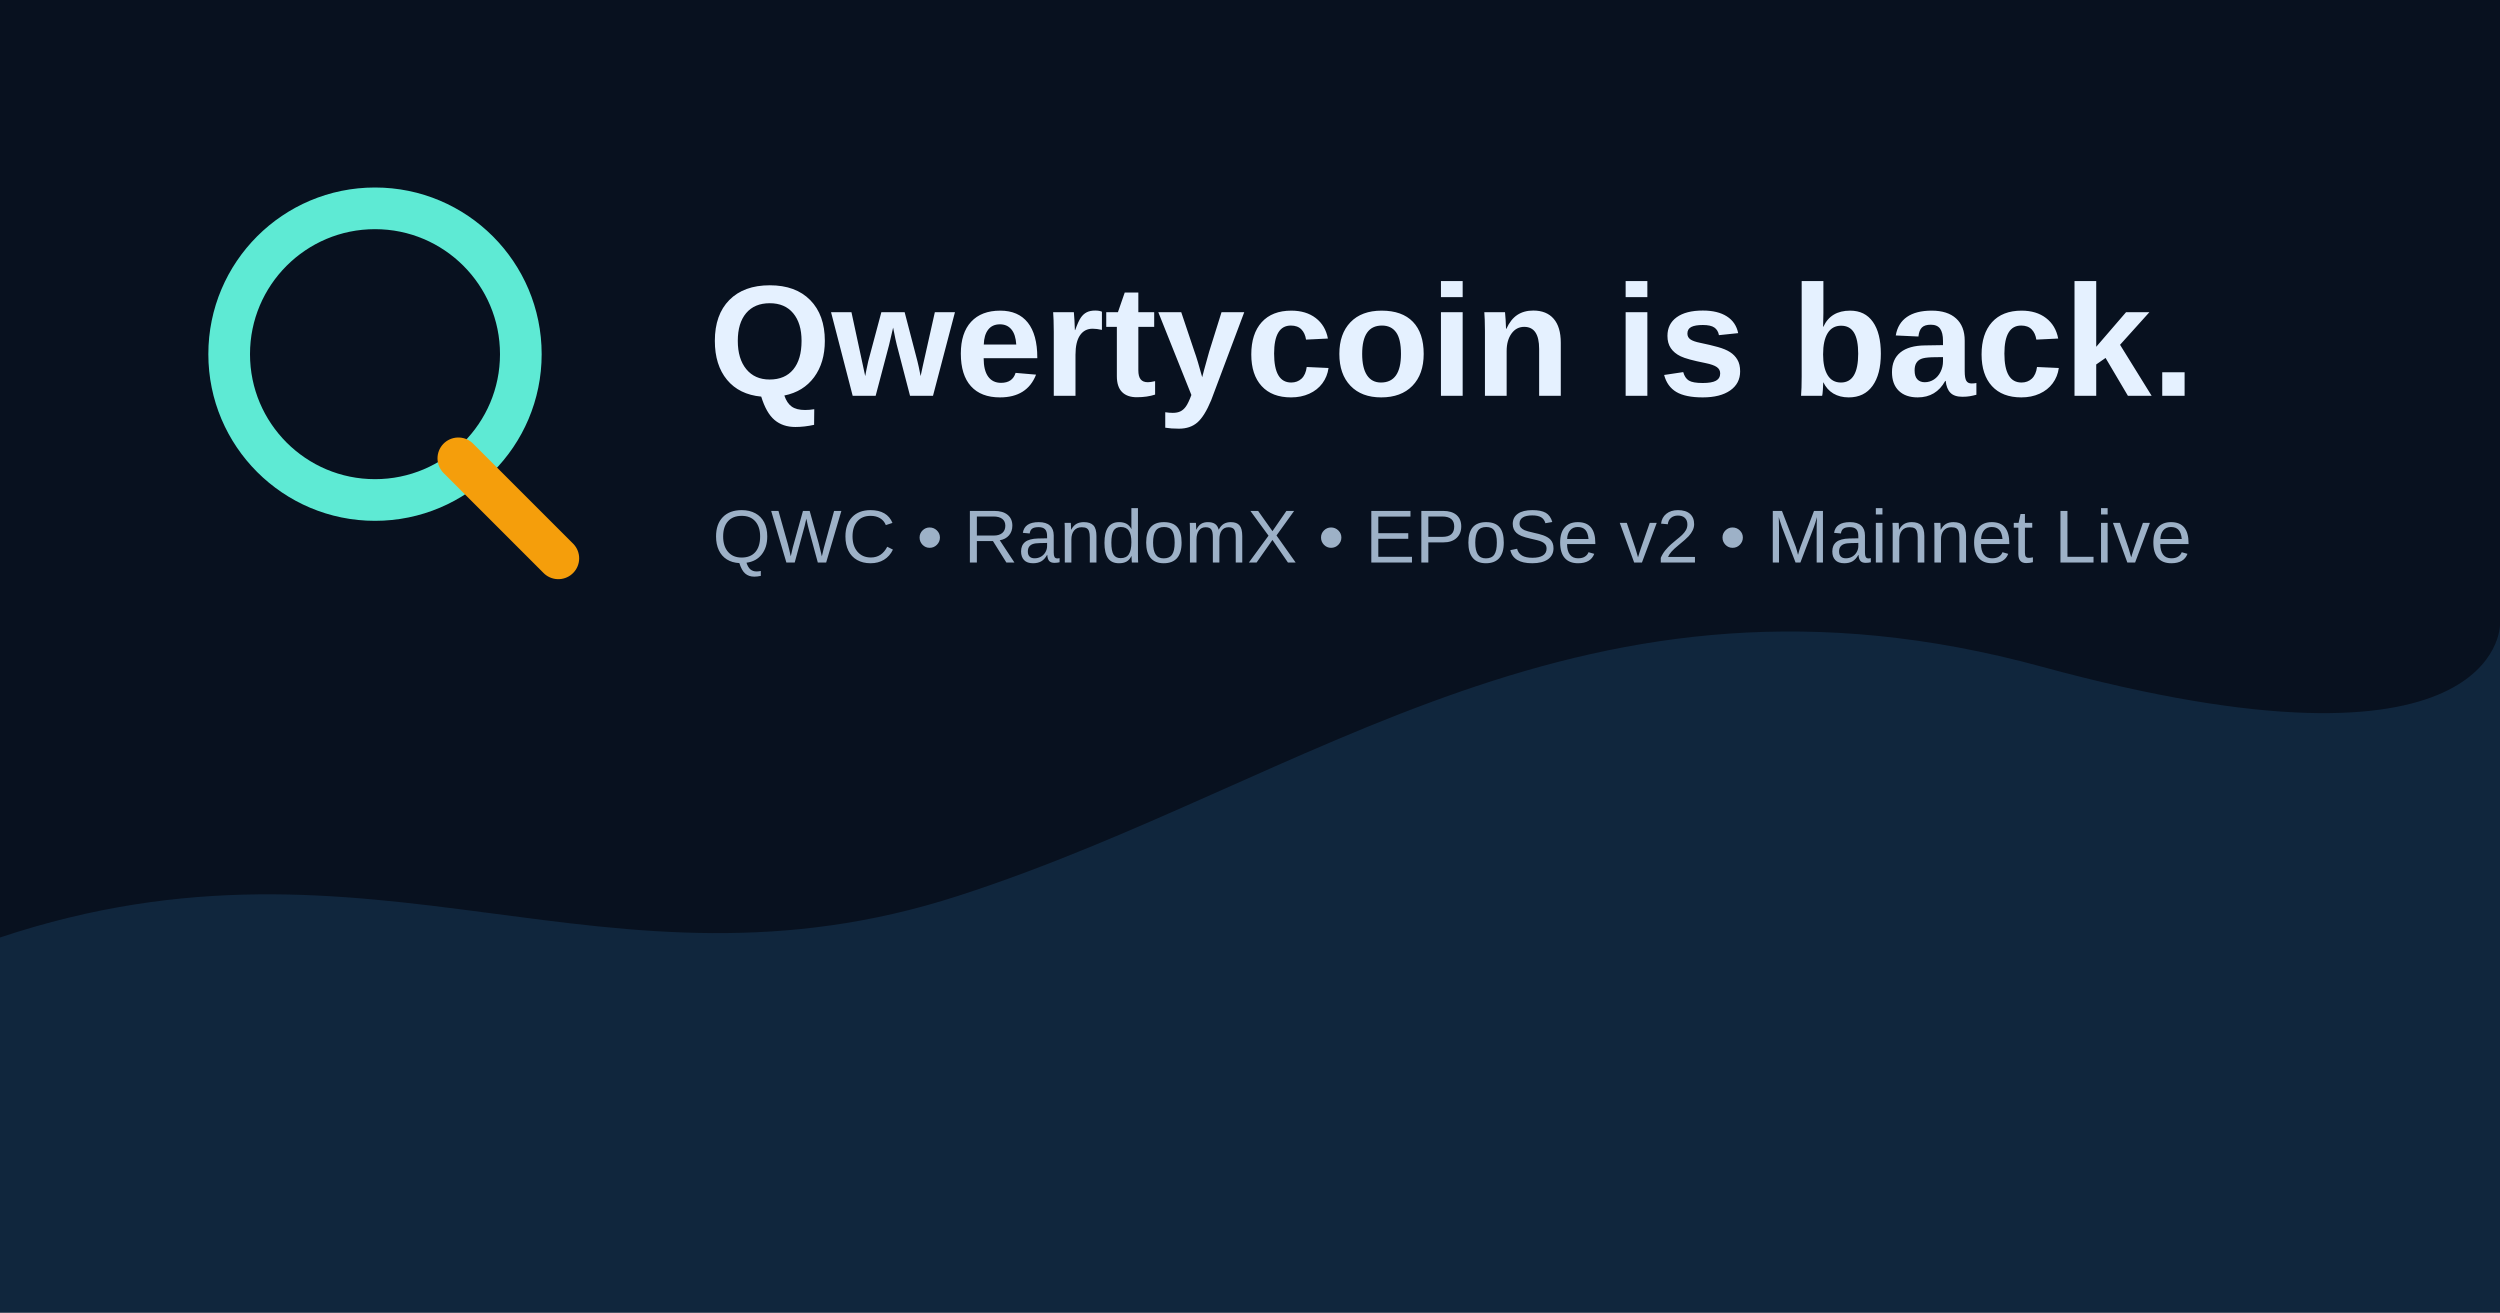
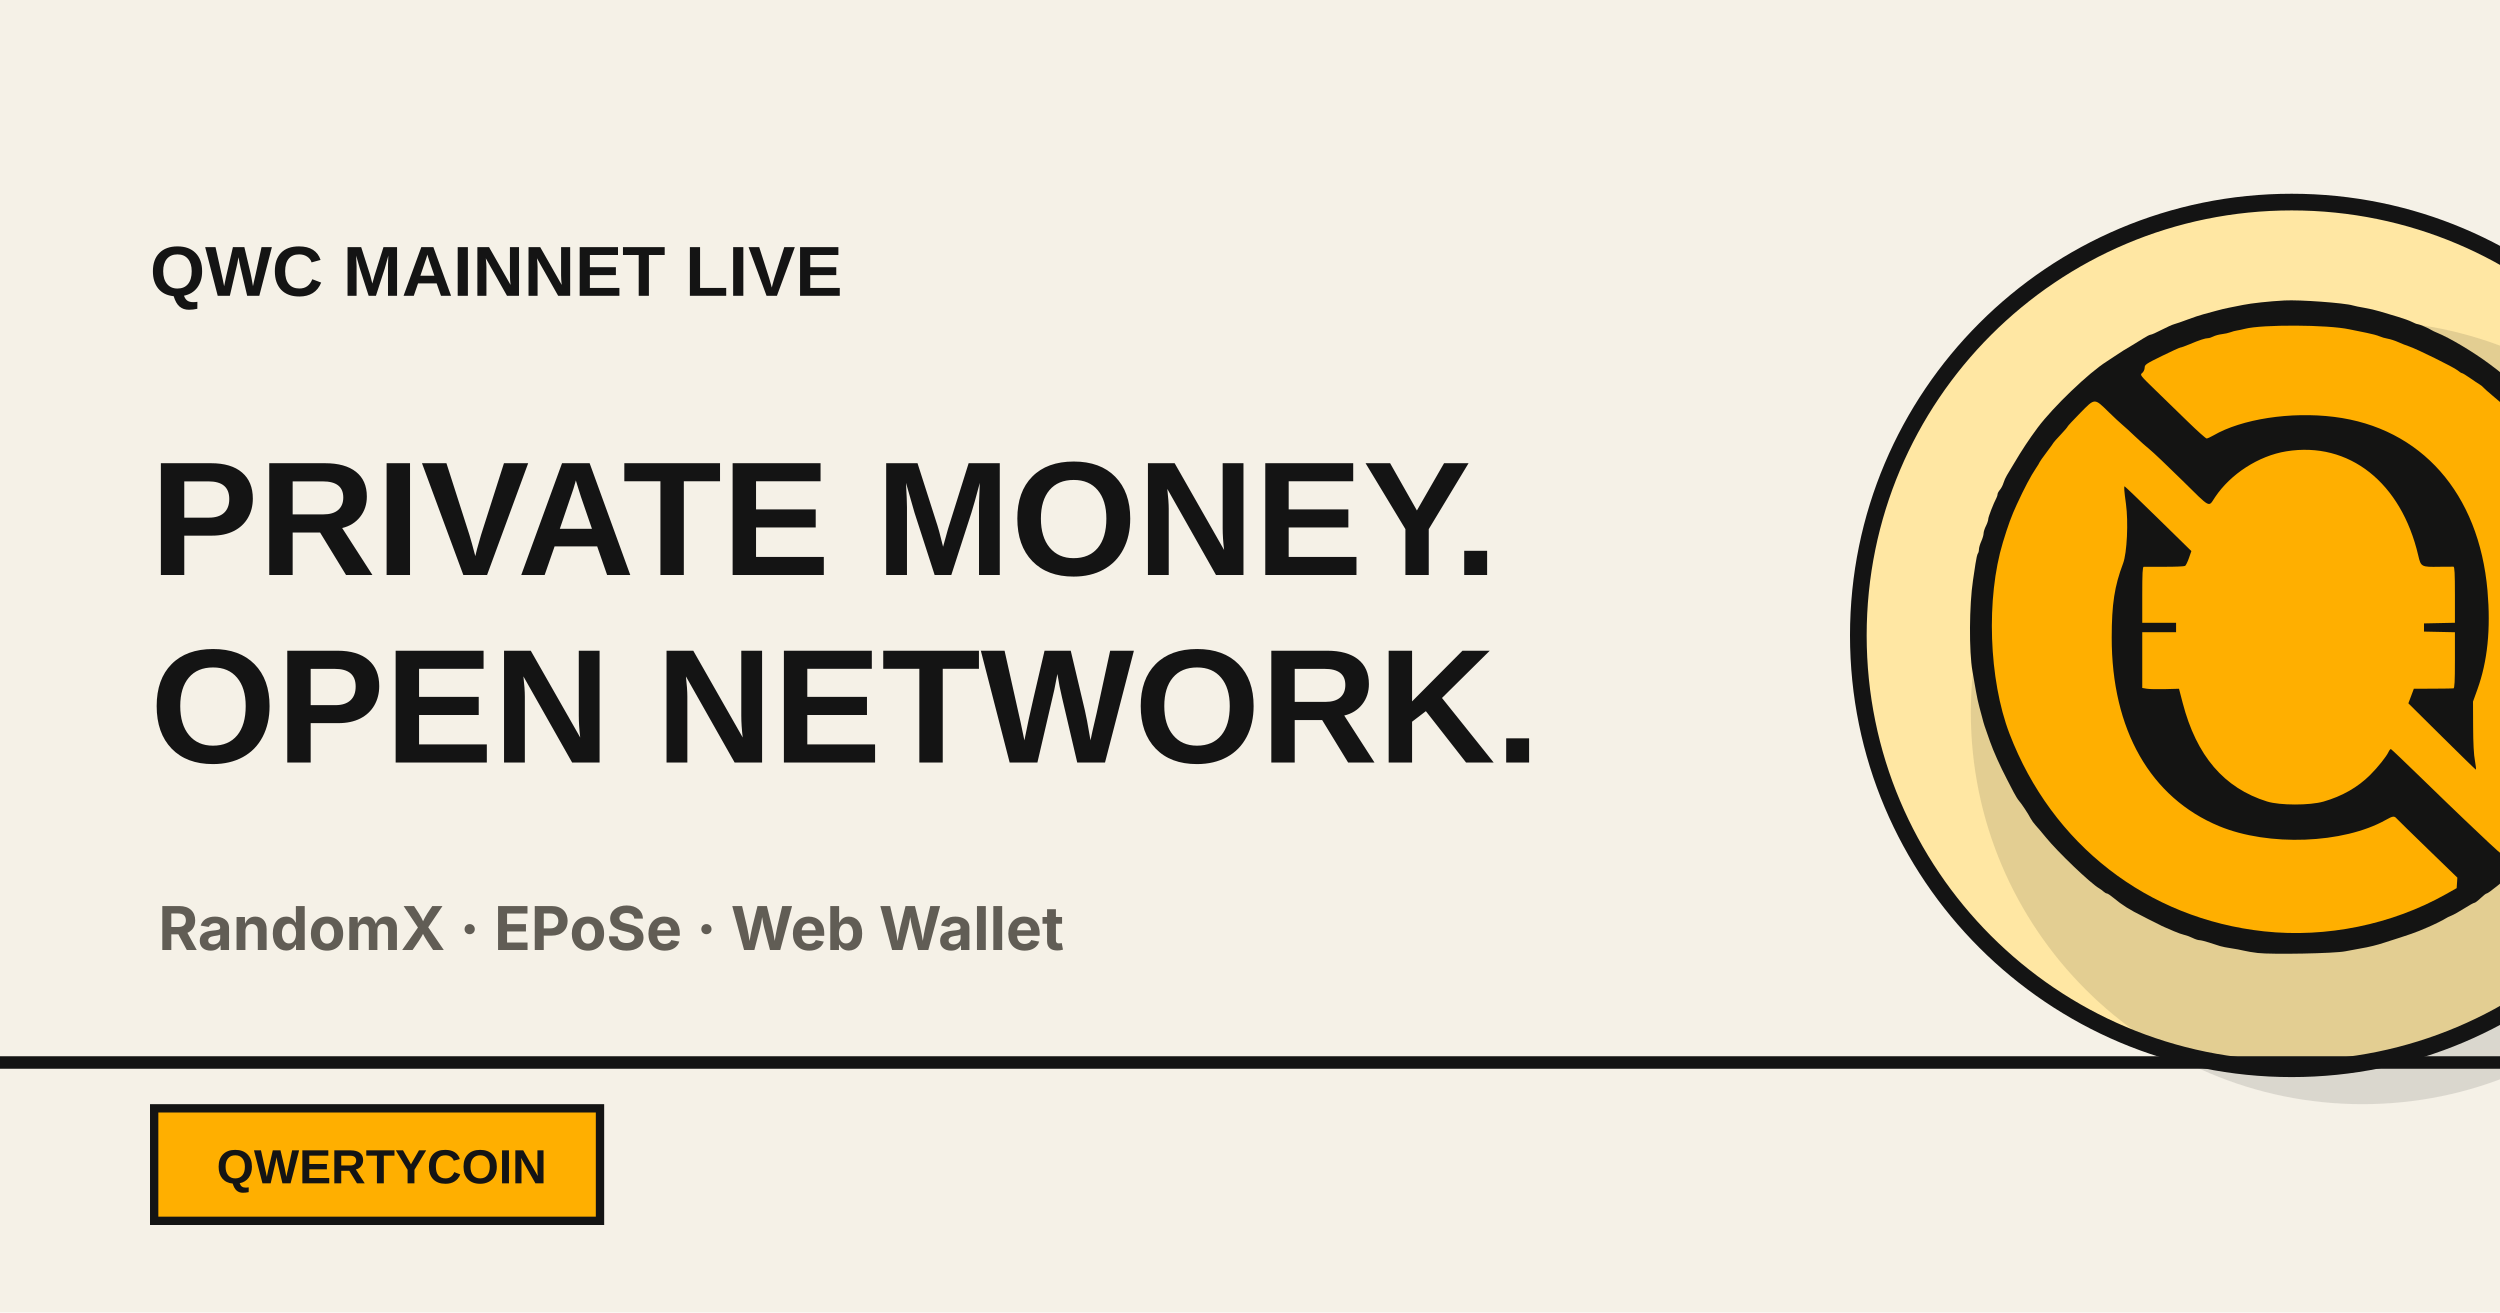
<svg xmlns="http://www.w3.org/2000/svg" viewBox="0 0 1200 630">
-   <rect width="1200" height="630" fill="#08111f" />
-   <path d="M0 450c180-60 290 35 460-20s300-170 520-110 220-20 220-20v330H0z" fill="#10263d" />
-   <circle cx="180" cy="170" r="70" fill="none" stroke="#5eead4" stroke-width="20" />
-   <path d="M220 220l48 48" stroke="#f59e0b" stroke-width="20" stroke-linecap="round" />
-   <text x="340" y="190" fill="#e5f1ff" font-family="Arial, sans-serif" font-size="76" font-weight="700">Qwertycoin is back.</text>
-   <text x="342" y="270" fill="#9db1c7" font-family="Arial, sans-serif" font-size="36">QWC • RandomX • EPoSe v2 • Mainnet Live</text>
+   <rect width="1200" height="630" fill="#F5F1E7" />
+   <circle cx="1100" cy="305" r="208" fill="#FFE7A3" stroke="#141414" stroke-width="8" />
+   <circle cx="1134" cy="342" r="188" fill="#141414" opacity=".12" />
+   <g transform="translate(923 122) scale(.56)">
+     <path id="black-outline" fill="#141413" fill-rule="evenodd" d="M287.00,598.99 C282.88,598.52 277.48,597.61 275.00,596.98 C272.52,596.35 267.64,595.44 264.14,594.94 C260.65,594.45 256.37,593.60 254.64,593.05 C252.91,592.50 248.69,591.14 245.25,590.03 C241.81,588.91 238.08,588.00 236.96,588.00 C235.84,588.00 233.25,587.15 231.21,586.12 C229.17,585.09 225.99,583.92 224.15,583.52 C222.31,583.12 218.26,581.68 215.15,580.32 C212.04,578.96 208.38,577.37 207.00,576.80 C205.62,576.23 203.82,575.37 203.00,574.88 C202.18,574.39 199.93,573.26 198.00,572.37 C196.07,571.48 193.82,570.37 193.00,569.89 C192.18,569.42 190.15,568.37 188.50,567.55 C177.32,562.05 170.81,557.96 163.37,551.75 C160.90,549.69 158.38,548.00 157.77,548.00 C157.16,548.00 155.83,547.25 154.82,546.34 C153.81,545.43 152.13,544.19 151.09,543.59 C143.65,539.31 115.46,512.34 105.16,499.64 C102.10,495.87 98.31,491.40 96.73,489.71 C95.16,488.03 93.16,485.27 92.28,483.58 C90.17,479.49 84.54,470.99 82.31,468.51 C81.33,467.42 79.24,464.04 77.68,461.01 C76.11,457.98 73.55,453.02 71.98,450.00 C65.97,438.43 60.58,426.40 57.46,417.62 C52.60,403.93 52.26,402.87 51.02,398.00 C50.39,395.52 49.19,391.02 48.34,388.00 C47.49,384.98 46.19,378.90 45.44,374.50 C44.70,370.10 43.36,362.45 42.47,357.50 C39.45,340.74 39.69,300.66 42.93,279.50 C43.43,276.20 44.38,269.90 45.03,265.50 C45.67,261.10 46.61,257.07 47.10,256.55 C47.60,256.03 48.01,254.45 48.02,253.05 C48.03,251.65 48.93,248.54 50.02,246.14 C51.11,243.74 52.00,240.69 52.00,239.35 C52.00,238.01 52.90,235.16 54.00,233.00 C55.10,230.84 56.00,228.17 56.00,227.05 C56.00,225.28 60.44,213.85 63.09,208.76 C63.59,207.81 64.00,206.41 64.00,205.67 C64.00,204.92 64.90,203.27 66.00,202.00 C67.11,200.72 68.48,198.07 69.06,196.09 C69.65,194.12 70.97,191.15 72.01,189.50 C73.05,187.85 75.75,183.35 78.01,179.50 C84.41,168.58 91.32,158.14 98.39,148.68 C111.75,130.82 142.14,101.68 157.51,92.00 C158.82,91.17 161.83,89.18 164.20,87.58 C169.49,83.98 174.26,80.99 179.50,77.99 C181.70,76.72 185.83,74.19 188.67,72.35 C191.51,70.51 194.47,69.00 195.24,69.00 C196.02,69.00 200.21,67.14 204.57,64.87 C208.93,62.59 213.85,60.39 215.50,59.97 C217.15,59.55 222.32,57.75 227.00,55.99 C231.68,54.22 237.75,52.19 240.50,51.49 C243.25,50.78 248.20,49.43 251.50,48.50 C254.80,47.56 259.75,46.38 262.50,45.87 C265.25,45.36 270.65,44.29 274.50,43.49 C281.36,42.06 297.11,40.37 310.00,39.68 C322.89,38.98 361.41,41.80 368.47,43.95 C370.14,44.46 374.59,45.38 378.37,45.99 C382.16,46.60 388.23,48.01 391.87,49.13 C395.52,50.24 402.32,52.29 407.00,53.66 C411.68,55.04 417.16,57.03 419.20,58.08 C421.23,59.14 423.45,60.00 424.13,60.00 C425.42,60.00 433.40,63.43 436.00,65.11 C436.82,65.64 438.85,66.61 440.50,67.27 C451.33,71.62 471.91,83.88 485.80,94.27 C492.18,99.04 493.92,100.41 497.76,103.73 C499.82,105.50 501.88,106.96 502.35,106.98 C503.53,107.01 529.76,133.62 533.95,139.04 C535.84,141.49 537.98,143.86 538.70,144.30 C539.41,144.74 540.00,145.56 540.00,146.12 C540.00,146.68 541.91,149.52 544.25,152.43 C546.59,155.35 549.17,158.74 550.00,159.98 C550.83,161.22 552.38,163.39 553.47,164.80 C554.55,166.21 556.12,168.62 556.97,170.15 C557.81,171.68 561.31,177.72 564.75,183.57 C568.19,189.41 571.00,194.62 571.00,195.14 C571.00,195.66 572.57,198.99 574.49,202.55 C577.98,209.01 579.57,213.05 584.95,229.00 C589.28,241.87 591.21,248.14 592.02,252.00 C592.43,253.93 593.70,259.77 594.85,265.00 C600.18,289.26 601.68,324.60 598.55,352.35 C597.63,360.52 596.51,368.17 596.06,369.35 C595.61,370.53 594.92,374.31 594.53,377.75 C594.13,381.19 593.40,384.25 592.90,384.56 C592.41,384.87 592.00,386.07 592.00,387.24 C592.00,389.29 590.74,393.73 585.40,410.50 C583.12,417.68 581.05,423.03 576.32,434.00 C572.89,441.95 564.46,458.13 560.42,464.53 C559.36,466.20 557.60,469.09 556.50,470.95 C555.40,472.81 553.11,475.94 551.42,477.92 C549.72,479.89 548.08,482.20 547.78,483.05 C547.18,484.70 538.73,495.97 534.55,500.67 C523.75,512.86 518.40,518.35 507.39,528.50 C497.58,537.55 484.60,548.00 483.15,548.00 C482.61,548.00 480.29,549.80 478.00,552.00 C475.71,554.20 473.31,556.00 472.67,556.00 C472.03,556.00 468.12,558.16 464.00,560.79 C459.88,563.42 454.93,566.20 453.00,566.95 C451.07,567.71 448.82,568.82 448.00,569.41 C446.49,570.51 437.63,574.88 433.00,576.82 C431.62,577.40 428.25,578.83 425.50,580.00 C422.75,581.17 415.55,583.70 409.50,585.62 C403.45,587.54 397.15,589.56 395.50,590.12 C389.72,592.07 381.66,594.06 375.61,595.02 C372.25,595.56 366.12,596.70 362.00,597.55 C353.20,599.38 299.35,600.41 287.00,598.99 Z" />
+     <path id="gold-face" fill="#FFAF00" fill-rule="evenodd" d="M292.50,580.46 C192.49,569.66 110.58,506.07 74.20,411.00 C56.45,364.61 54.05,294.80 68.56,247.00 C73.06,232.17 75.93,224.35 80.55,214.37 C87.08,200.24 92.47,190.06 96.80,183.63 C98.56,181.03 100.00,178.65 100.00,178.35 C100.00,178.05 102.70,174.22 106.00,169.84 C109.30,165.46 112.00,161.71 112.00,161.52 C112.00,161.32 114.69,158.31 117.98,154.83 C121.26,151.35 123.96,148.19 123.98,147.82 C123.99,147.44 128.86,142.20 134.79,136.17 C147.63,123.12 146.76,123.14 159.50,135.59 C163.90,139.89 169.07,144.70 171.00,146.29 C172.93,147.88 177.87,152.40 181.98,156.34 C186.10,160.28 191.69,165.26 194.41,167.41 C197.12,169.56 209.55,181.37 222.02,193.65 C247.29,218.53 244.52,217.10 250.37,208.34 C263.71,188.35 287.80,172.84 311.44,169.00 C365.21,160.27 410.02,195.66 424.59,258.35 C426.83,268.00 427.30,268.25 442.50,267.95 C448.55,267.83 454.06,267.79 454.75,267.87 C455.71,267.97 456.00,273.53 456.00,291.97 L456.00,315.94 L442.75,316.22 L429.50,316.50 L429.50,320.00 L429.50,323.50 L442.75,323.78 L456.00,324.06 L456.00,348.03 C456.00,366.44 455.71,372.04 454.75,372.19 C454.06,372.29 446.14,372.40 437.15,372.44 L420.79,372.50 L418.45,378.74 L416.10,384.99 L444.61,413.24 C460.29,428.78 473.46,441.62 473.88,441.77 C474.30,441.92 473.98,438.55 473.17,434.27 C472.18,429.08 471.66,419.36 471.60,405.00 L471.50,383.50 L475.29,373.00 C483.96,348.99 486.79,321.29 483.93,288.50 C476.65,204.91 427.05,148.73 352.35,139.46 C315.13,134.84 273.31,141.28 249.00,155.37 C246.53,156.80 243.91,157.98 243.19,157.99 C242.46,157.99 235.26,151.56 227.19,143.69 C219.11,135.82 206.51,123.56 199.18,116.46 C186.09,103.76 185.89,103.51 187.93,101.86 C189.10,100.91 190.03,98.95 190.06,97.34 C190.11,94.69 191.10,94.02 204.88,87.25 C213.00,83.26 220.17,80.00 220.81,80.00 C221.45,80.00 225.02,78.71 228.74,77.14 C236.87,73.70 242.04,72.00 244.37,72.00 C245.32,72.00 247.36,71.35 248.89,70.56 C250.43,69.76 253.74,68.86 256.26,68.56 C258.78,68.26 262.11,67.52 263.67,66.91 C265.23,66.31 267.62,65.66 269.00,65.47 C270.38,65.28 273.52,64.61 276.00,63.98 C291.01,60.15 346.91,60.42 365.50,64.41 C369.35,65.23 376.01,66.60 380.30,67.43 C384.60,68.27 389.55,69.60 391.30,70.39 C393.06,71.18 396.30,72.12 398.50,72.48 C400.70,72.85 404.75,74.17 407.50,75.42 C410.25,76.67 414.30,78.27 416.50,78.97 C422.81,80.99 455.14,96.94 458.30,99.60 C459.87,100.92 461.57,102.00 462.09,102.00 C462.60,102.00 465.75,103.91 469.08,106.25 C472.42,108.59 476.03,111.00 477.11,111.61 C478.19,112.22 479.62,113.38 480.29,114.17 C480.95,114.97 484.43,118.07 488.00,121.06 C491.57,124.05 494.99,126.95 495.58,127.50 C496.18,128.05 499.50,130.97 502.96,134.00 C518.94,147.95 526.21,156.39 539.18,176.03 C550.33,192.93 556.20,204.50 566.01,229.00 C581.32,267.20 585.44,326.97 576.03,374.50 C570.63,401.81 562.24,424.01 546.76,451.97 C542.86,459.02 531.54,475.50 524.81,483.90 C517.61,492.91 497.39,514.00 495.96,514.00 C495.50,514.00 490.73,509.84 485.35,504.75 C479.97,499.66 470.38,490.58 464.04,484.57 C457.69,478.56 441.14,462.58 427.26,449.07 C413.38,435.56 401.65,424.38 401.18,424.23 C400.72,424.07 399.80,425.14 399.14,426.59 C397.33,430.56 389.99,439.77 383.38,446.36 C372.73,456.97 359.38,464.60 343.40,469.20 C331.65,472.58 305.88,472.56 295.00,469.15 C258.01,457.59 234.48,430.07 222.62,384.50 L219.50,372.50 L207.63,372.82 C201.10,372.99 194.01,372.84 191.88,372.48 L188.00,371.82 L188.00,347.91 L188.00,324.00 L202.50,324.00 L217.00,324.00 L217.00,320.00 L217.00,316.00 L202.50,316.00 L188.00,316.00 L188.00,292.00 C188.00,273.49 188.29,267.99 189.25,267.96 C189.94,267.93 197.93,267.94 207.00,267.96 C216.07,267.99 224.06,267.65 224.73,267.21 C225.41,266.76 226.90,263.72 228.03,260.45 L230.10,254.50 L201.80,226.78 C186.23,211.53 173.24,199.04 172.92,199.03 C172.21,198.99 172.50,202.96 174.02,213.93 C176.19,229.60 174.93,256.13 171.59,265.00 C164.18,284.70 161.86,299.74 161.82,328.50 C161.72,407.50 194.97,465.87 254.00,490.31 C296.21,507.79 360.37,505.37 396.73,484.94 C402.82,481.52 404.01,481.37 406.09,483.75 C406.94,484.71 418.98,496.50 432.86,509.95 L458.09,534.39 L457.80,538.90 L457.50,543.40 L448.50,548.48 C402.03,574.67 345.73,586.21 292.50,580.46 Z" />
+   </g>
+   <path d="M0 510H1200" stroke="#141414" stroke-width="6" />
+   <text x="72" y="142" fill="#141414" font-family="Archivo, Arial, sans-serif" font-size="34" font-weight="900">QWC MAINNET LIVE</text>
+   <text x="72" y="276" fill="#141414" font-family="Archivo, Arial, sans-serif" font-size="78" font-weight="900">PRIVATE MONEY.</text>
+   <text x="72" y="366" fill="#141414" font-family="Archivo, Arial, sans-serif" font-size="78" font-weight="900">OPEN NETWORK.</text>
+   <text x="76" y="456" fill="#615D55" font-family="Inter, Arial, sans-serif" font-size="29" font-weight="700">RandomX · EPoSe · Web Wallet</text>
+   <rect x="74" y="532" width="214" height="54" fill="#FFAF00" stroke="#141414" stroke-width="4" />
+   <text x="104" y="568" fill="#141414" font-family="Archivo, Arial, sans-serif" font-size="23" font-weight="900">QWERTYCOIN</text>
</svg>
